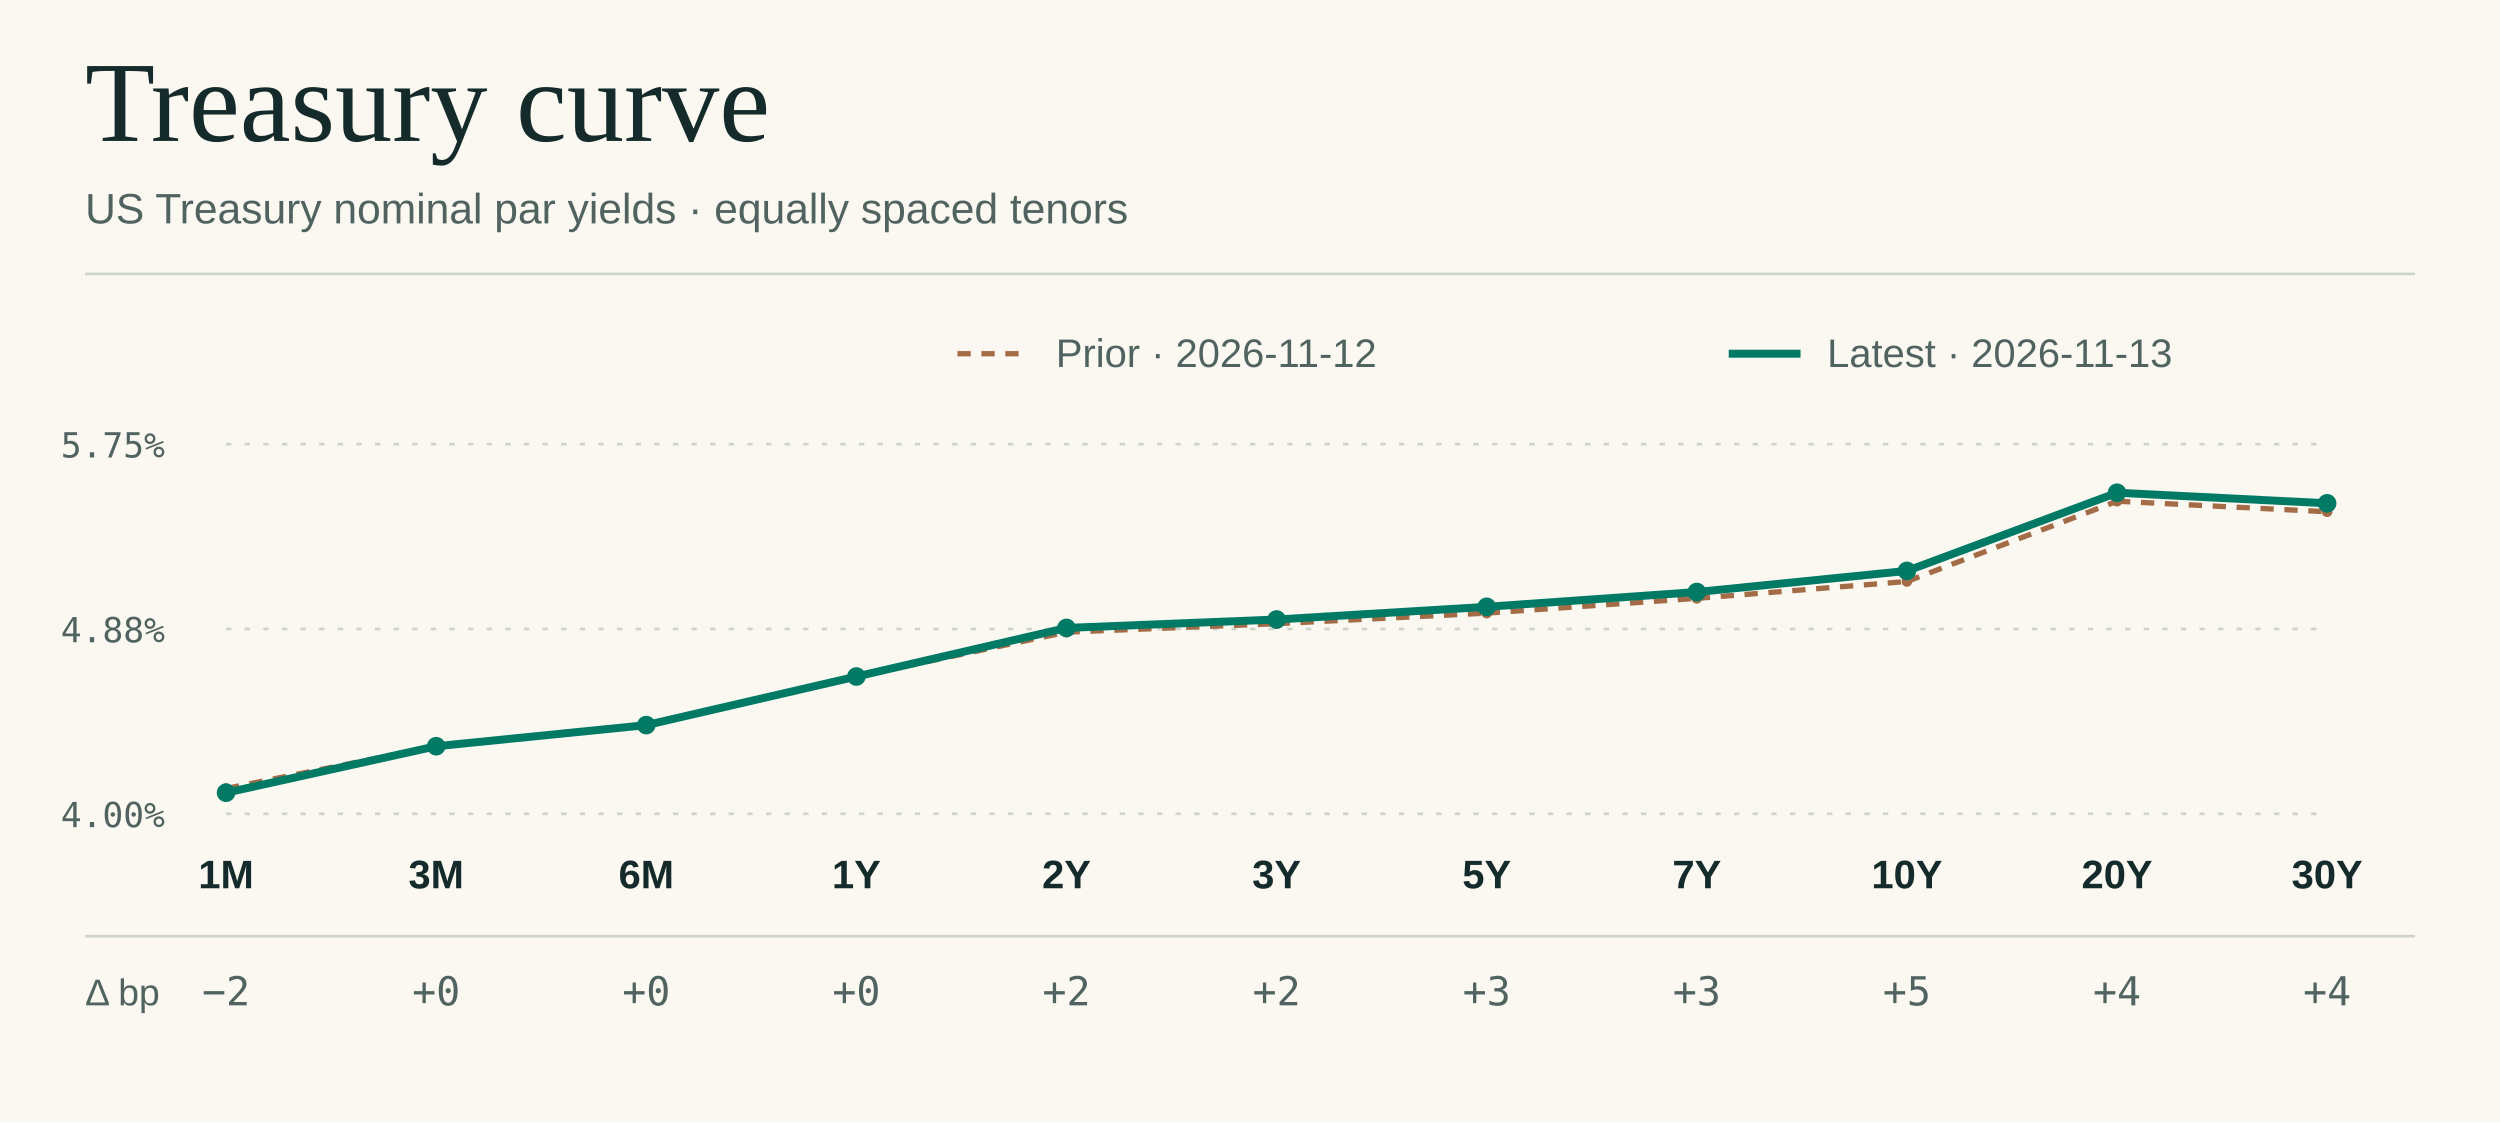
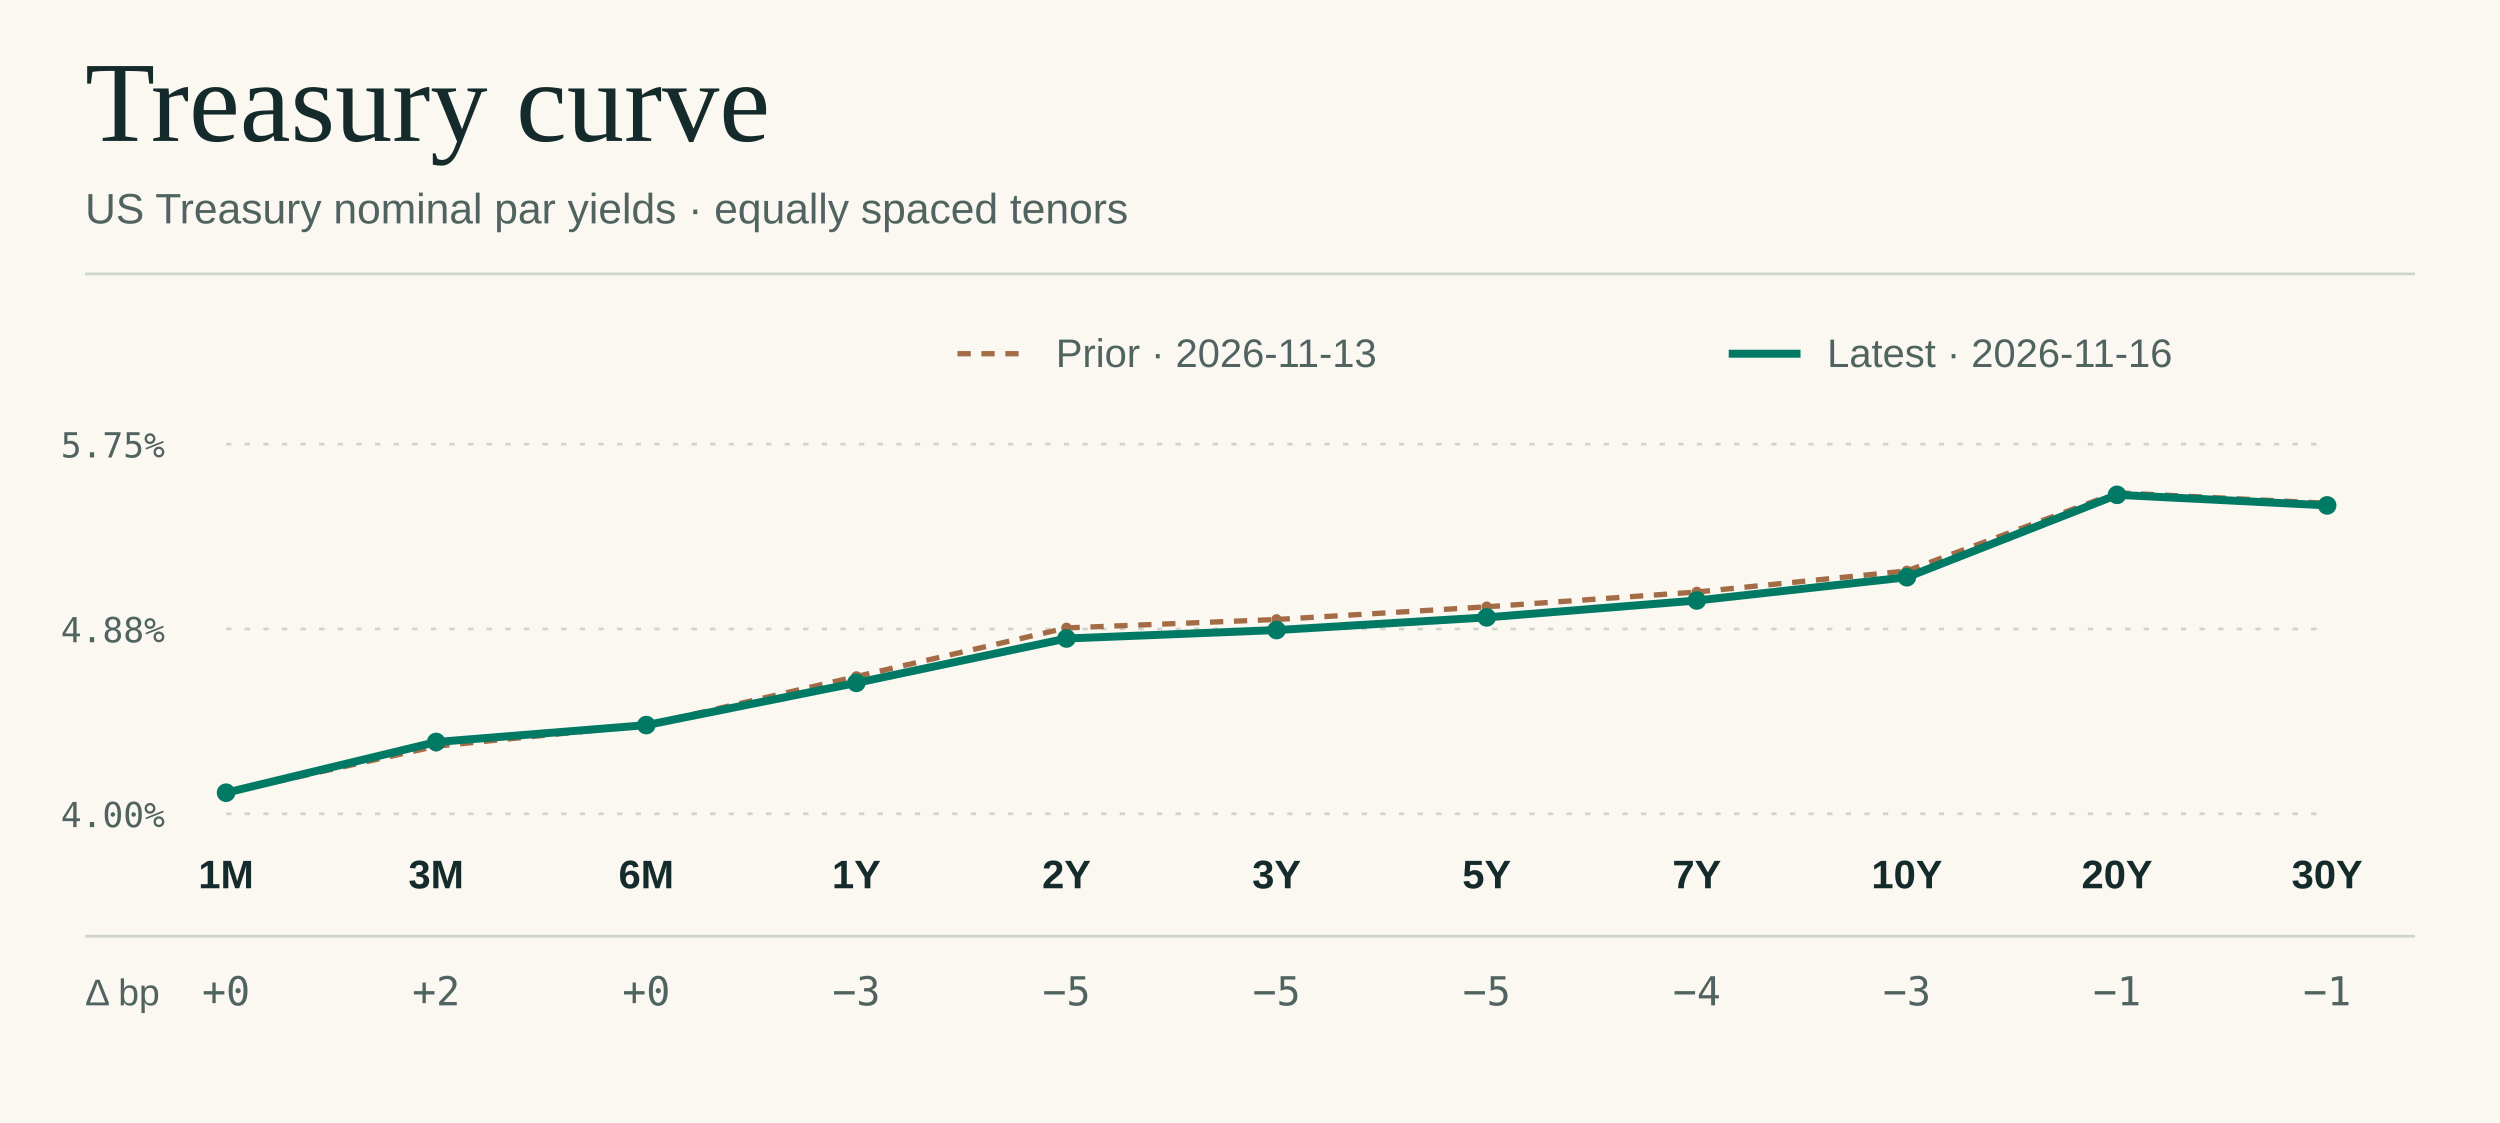
<svg xmlns="http://www.w3.org/2000/svg" viewBox="0 0 940 422" width="940" height="422" role="img" aria-labelledby="title desc">
  <rect x="0.00" y="0.00" width="940.00" height="422.00" fill="#faf8f1" />
  <text x="32.0" y="53.0" fill="#152b2b" font-size="43" font-family="Georgia,Times New Roman,serif" font-weight="normal" letter-spacing="0" text-anchor="start">Treasury curve</text>
  <text x="32.0" y="84.0" fill="#506360" font-size="16" font-family="system-ui,-apple-system,Segoe UI,Arial,sans-serif" font-weight="normal" letter-spacing="0" text-anchor="start">US Treasury nominal par yields · equally spaced tenors</text>
  <line x1="32.00" y1="103.00" x2="908.00" y2="103.00" stroke="#cdd4ca" stroke-width="1" />
  <text x="62.0" y="311.0" fill="#506360" font-size="13" font-family="ui-monospace,SFMono-Regular,Consolas,monospace" font-weight="normal" letter-spacing="0" text-anchor="end">4.00%</text>
  <line x1="85.00" y1="306.00" x2="875.00" y2="306.00" stroke="#cdd4ca" stroke-width="1" stroke-dasharray="2 5" />
  <text x="62.0" y="241.5" fill="#506360" font-size="13" font-family="ui-monospace,SFMono-Regular,Consolas,monospace" font-weight="normal" letter-spacing="0" text-anchor="end">4.88%</text>
  <line x1="85.00" y1="236.50" x2="875.00" y2="236.50" stroke="#cdd4ca" stroke-width="1" stroke-dasharray="2 5" />
  <text x="62.0" y="172.0" fill="#506360" font-size="13" font-family="ui-monospace,SFMono-Regular,Consolas,monospace" font-weight="normal" letter-spacing="0" text-anchor="end">5.75%</text>
  <line x1="85.00" y1="167.00" x2="875.00" y2="167.00" stroke="#cdd4ca" stroke-width="1" stroke-dasharray="2 5" />
  <line x1="360.00" y1="133.00" x2="387.00" y2="133.00" stroke="#a36c47" stroke-width="2" stroke-dasharray="5 4" />
-   <text x="397.0" y="138.0" fill="#506360" font-size="15" font-family="system-ui,-apple-system,Segoe UI,Arial,sans-serif" font-weight="normal" letter-spacing="0" text-anchor="start">Prior · 2026-11-12</text>
-   <circle cx="85.00" cy="296.47" r="2" fill="#a36c47" />
-   <line x1="85.00" y1="296.47" x2="164.00" y2="280.58" stroke="#a36c47" stroke-width="2" stroke-dasharray="5 4" />
+   <text x="397.0" y="138.0" fill="#506360" font-size="15" font-family="system-ui,-apple-system,Segoe UI,Arial,sans-serif" font-weight="normal" letter-spacing="0" text-anchor="start">Prior · 2026-11-13</text>
+   <circle cx="85.00" cy="298.06" r="2" fill="#a36c47" />
+   <line x1="85.00" y1="298.06" x2="164.00" y2="280.58" stroke="#a36c47" stroke-width="2" stroke-dasharray="5 4" />
  <circle cx="164.00" cy="280.58" r="2" fill="#a36c47" />
  <line x1="164.00" y1="280.58" x2="243.00" y2="272.64" stroke="#a36c47" stroke-width="2" stroke-dasharray="5 4" />
  <circle cx="243.00" cy="272.64" r="2" fill="#a36c47" />
  <line x1="243.00" y1="272.64" x2="322.00" y2="254.37" stroke="#a36c47" stroke-width="2" stroke-dasharray="5 4" />
  <circle cx="322.00" cy="254.37" r="2" fill="#a36c47" />
-   <line x1="322.00" y1="254.37" x2="401.00" y2="237.69" stroke="#a36c47" stroke-width="2" stroke-dasharray="5 4" />
-   <circle cx="401.00" cy="237.69" r="2" fill="#a36c47" />
-   <line x1="401.00" y1="237.69" x2="480.00" y2="234.51" stroke="#a36c47" stroke-width="2" stroke-dasharray="5 4" />
-   <circle cx="480.00" cy="234.51" r="2" fill="#a36c47" />
-   <line x1="480.00" y1="234.51" x2="559.00" y2="230.54" stroke="#a36c47" stroke-width="2" stroke-dasharray="5 4" />
-   <circle cx="559.00" cy="230.54" r="2" fill="#a36c47" />
-   <line x1="559.00" y1="230.54" x2="638.00" y2="224.98" stroke="#a36c47" stroke-width="2" stroke-dasharray="5 4" />
-   <circle cx="638.00" cy="224.98" r="2" fill="#a36c47" />
-   <line x1="638.00" y1="224.98" x2="717.00" y2="218.63" stroke="#a36c47" stroke-width="2" stroke-dasharray="5 4" />
-   <circle cx="717.00" cy="218.63" r="2" fill="#a36c47" />
-   <line x1="717.00" y1="218.63" x2="796.00" y2="188.45" stroke="#a36c47" stroke-width="2" stroke-dasharray="5 4" />
-   <circle cx="796.00" cy="188.45" r="2" fill="#a36c47" />
-   <line x1="796.00" y1="188.45" x2="875.00" y2="192.42" stroke="#a36c47" stroke-width="2" stroke-dasharray="5 4" />
-   <circle cx="875.00" cy="192.42" r="2" fill="#a36c47" />
+   <line x1="322.00" y1="254.37" x2="401.00" y2="236.10" stroke="#a36c47" stroke-width="2" stroke-dasharray="5 4" />
+   <circle cx="401.00" cy="236.10" r="2" fill="#a36c47" />
+   <line x1="401.00" y1="236.10" x2="480.00" y2="232.93" stroke="#a36c47" stroke-width="2" stroke-dasharray="5 4" />
+   <circle cx="480.00" cy="232.93" r="2" fill="#a36c47" />
+   <line x1="480.00" y1="232.93" x2="559.00" y2="228.16" stroke="#a36c47" stroke-width="2" stroke-dasharray="5 4" />
+   <circle cx="559.00" cy="228.16" r="2" fill="#a36c47" />
+   <line x1="559.00" y1="228.16" x2="638.00" y2="222.60" stroke="#a36c47" stroke-width="2" stroke-dasharray="5 4" />
+   <circle cx="638.00" cy="222.60" r="2" fill="#a36c47" />
+   <line x1="638.00" y1="222.60" x2="717.00" y2="214.66" stroke="#a36c47" stroke-width="2" stroke-dasharray="5 4" />
+   <circle cx="717.00" cy="214.66" r="2" fill="#a36c47" />
+   <line x1="717.00" y1="214.66" x2="796.00" y2="185.27" stroke="#a36c47" stroke-width="2" stroke-dasharray="5 4" />
+   <circle cx="796.00" cy="185.27" r="2" fill="#a36c47" />
+   <line x1="796.00" y1="185.27" x2="875.00" y2="189.24" stroke="#a36c47" stroke-width="2" stroke-dasharray="5 4" />
+   <circle cx="875.00" cy="189.24" r="2" fill="#a36c47" />
  <line x1="650.00" y1="133.00" x2="677.00" y2="133.00" stroke="#007965" stroke-width="3" />
-   <text x="687.0" y="138.0" fill="#506360" font-size="15" font-family="system-ui,-apple-system,Segoe UI,Arial,sans-serif" font-weight="normal" letter-spacing="0" text-anchor="start">Latest · 2026-11-13</text>
+   <text x="687.0" y="138.0" fill="#506360" font-size="15" font-family="system-ui,-apple-system,Segoe UI,Arial,sans-serif" font-weight="normal" letter-spacing="0" text-anchor="start">Latest · 2026-11-16</text>
  <circle cx="85.00" cy="298.06" r="3.5" fill="#007965" />
-   <line x1="85.00" y1="298.06" x2="164.00" y2="280.58" stroke="#007965" stroke-width="3" />
-   <circle cx="164.00" cy="280.58" r="3.5" fill="#007965" />
-   <line x1="164.00" y1="280.58" x2="243.00" y2="272.64" stroke="#007965" stroke-width="3" />
+   <line x1="85.00" y1="298.06" x2="164.00" y2="278.99" stroke="#007965" stroke-width="3" />
+   <circle cx="164.00" cy="278.99" r="3.5" fill="#007965" />
+   <line x1="164.00" y1="278.99" x2="243.00" y2="272.64" stroke="#007965" stroke-width="3" />
  <circle cx="243.00" cy="272.64" r="3.5" fill="#007965" />
-   <line x1="243.00" y1="272.64" x2="322.00" y2="254.37" stroke="#007965" stroke-width="3" />
-   <circle cx="322.00" cy="254.37" r="3.5" fill="#007965" />
-   <line x1="322.00" y1="254.37" x2="401.00" y2="236.10" stroke="#007965" stroke-width="3" />
-   <circle cx="401.00" cy="236.10" r="3.5" fill="#007965" />
-   <line x1="401.00" y1="236.10" x2="480.00" y2="232.93" stroke="#007965" stroke-width="3" />
-   <circle cx="480.00" cy="232.93" r="3.5" fill="#007965" />
-   <line x1="480.00" y1="232.93" x2="559.00" y2="228.16" stroke="#007965" stroke-width="3" />
-   <circle cx="559.00" cy="228.16" r="3.5" fill="#007965" />
-   <line x1="559.00" y1="228.16" x2="638.00" y2="222.60" stroke="#007965" stroke-width="3" />
-   <circle cx="638.00" cy="222.60" r="3.5" fill="#007965" />
-   <line x1="638.00" y1="222.60" x2="717.00" y2="214.66" stroke="#007965" stroke-width="3" />
-   <circle cx="717.00" cy="214.66" r="3.5" fill="#007965" />
-   <line x1="717.00" y1="214.66" x2="796.00" y2="185.27" stroke="#007965" stroke-width="3" />
-   <circle cx="796.00" cy="185.27" r="3.5" fill="#007965" />
-   <line x1="796.00" y1="185.27" x2="875.00" y2="189.24" stroke="#007965" stroke-width="3" />
-   <circle cx="875.00" cy="189.24" r="3.5" fill="#007965" />
+   <line x1="243.00" y1="272.64" x2="322.00" y2="256.75" stroke="#007965" stroke-width="3" />
+   <circle cx="322.00" cy="256.75" r="3.5" fill="#007965" />
+   <line x1="322.00" y1="256.75" x2="401.00" y2="240.07" stroke="#007965" stroke-width="3" />
+   <circle cx="401.00" cy="240.07" r="3.5" fill="#007965" />
+   <line x1="401.00" y1="240.07" x2="480.00" y2="236.90" stroke="#007965" stroke-width="3" />
+   <circle cx="480.00" cy="236.90" r="3.5" fill="#007965" />
+   <line x1="480.00" y1="236.90" x2="559.00" y2="232.13" stroke="#007965" stroke-width="3" />
+   <circle cx="559.00" cy="232.13" r="3.5" fill="#007965" />
+   <line x1="559.00" y1="232.13" x2="638.00" y2="225.78" stroke="#007965" stroke-width="3" />
+   <circle cx="638.00" cy="225.78" r="3.5" fill="#007965" />
+   <line x1="638.00" y1="225.78" x2="717.00" y2="217.04" stroke="#007965" stroke-width="3" />
+   <circle cx="717.00" cy="217.04" r="3.5" fill="#007965" />
+   <line x1="717.00" y1="217.04" x2="796.00" y2="186.06" stroke="#007965" stroke-width="3" />
+   <circle cx="796.00" cy="186.06" r="3.5" fill="#007965" />
+   <line x1="796.00" y1="186.06" x2="875.00" y2="190.03" stroke="#007965" stroke-width="3" />
+   <circle cx="875.00" cy="190.03" r="3.5" fill="#007965" />
  <line x1="32.00" y1="352.00" x2="908.00" y2="352.00" stroke="#cdd4ca" stroke-width="1" />
  <text x="32.0" y="378.0" fill="#506360" font-size="14" font-family="system-ui,-apple-system,Segoe UI,Arial,sans-serif" font-weight="normal" letter-spacing="0" text-anchor="start">Δ bp</text>
  <text x="85.0" y="334.0" fill="#152b2b" font-size="15" font-family="system-ui,-apple-system,Segoe UI,Arial,sans-serif" font-weight="600" letter-spacing="0" text-anchor="middle">1M</text>
-   <text x="85.0" y="378.0" fill="#506360" font-size="15" font-family="ui-monospace,SFMono-Regular,Consolas,monospace" font-weight="normal" letter-spacing="0" text-anchor="middle">−2</text>
+   <text x="85.0" y="378.0" fill="#506360" font-size="15" font-family="ui-monospace,SFMono-Regular,Consolas,monospace" font-weight="normal" letter-spacing="0" text-anchor="middle">+0</text>
  <text x="164.0" y="334.0" fill="#152b2b" font-size="15" font-family="system-ui,-apple-system,Segoe UI,Arial,sans-serif" font-weight="600" letter-spacing="0" text-anchor="middle">3M</text>
-   <text x="164.0" y="378.0" fill="#506360" font-size="15" font-family="ui-monospace,SFMono-Regular,Consolas,monospace" font-weight="normal" letter-spacing="0" text-anchor="middle">+0</text>
+   <text x="164.0" y="378.0" fill="#506360" font-size="15" font-family="ui-monospace,SFMono-Regular,Consolas,monospace" font-weight="normal" letter-spacing="0" text-anchor="middle">+2</text>
  <text x="243.0" y="334.0" fill="#152b2b" font-size="15" font-family="system-ui,-apple-system,Segoe UI,Arial,sans-serif" font-weight="600" letter-spacing="0" text-anchor="middle">6M</text>
  <text x="243.0" y="378.0" fill="#506360" font-size="15" font-family="ui-monospace,SFMono-Regular,Consolas,monospace" font-weight="normal" letter-spacing="0" text-anchor="middle">+0</text>
  <text x="322.0" y="334.0" fill="#152b2b" font-size="15" font-family="system-ui,-apple-system,Segoe UI,Arial,sans-serif" font-weight="600" letter-spacing="0" text-anchor="middle">1Y</text>
-   <text x="322.0" y="378.0" fill="#506360" font-size="15" font-family="ui-monospace,SFMono-Regular,Consolas,monospace" font-weight="normal" letter-spacing="0" text-anchor="middle">+0</text>
+   <text x="322.0" y="378.0" fill="#506360" font-size="15" font-family="ui-monospace,SFMono-Regular,Consolas,monospace" font-weight="normal" letter-spacing="0" text-anchor="middle">−3</text>
  <text x="401.0" y="334.0" fill="#152b2b" font-size="15" font-family="system-ui,-apple-system,Segoe UI,Arial,sans-serif" font-weight="600" letter-spacing="0" text-anchor="middle">2Y</text>
-   <text x="401.0" y="378.0" fill="#506360" font-size="15" font-family="ui-monospace,SFMono-Regular,Consolas,monospace" font-weight="normal" letter-spacing="0" text-anchor="middle">+2</text>
+   <text x="401.0" y="378.0" fill="#506360" font-size="15" font-family="ui-monospace,SFMono-Regular,Consolas,monospace" font-weight="normal" letter-spacing="0" text-anchor="middle">−5</text>
  <text x="480.0" y="334.0" fill="#152b2b" font-size="15" font-family="system-ui,-apple-system,Segoe UI,Arial,sans-serif" font-weight="600" letter-spacing="0" text-anchor="middle">3Y</text>
-   <text x="480.0" y="378.0" fill="#506360" font-size="15" font-family="ui-monospace,SFMono-Regular,Consolas,monospace" font-weight="normal" letter-spacing="0" text-anchor="middle">+2</text>
+   <text x="480.0" y="378.0" fill="#506360" font-size="15" font-family="ui-monospace,SFMono-Regular,Consolas,monospace" font-weight="normal" letter-spacing="0" text-anchor="middle">−5</text>
  <text x="559.0" y="334.0" fill="#152b2b" font-size="15" font-family="system-ui,-apple-system,Segoe UI,Arial,sans-serif" font-weight="600" letter-spacing="0" text-anchor="middle">5Y</text>
-   <text x="559.0" y="378.0" fill="#506360" font-size="15" font-family="ui-monospace,SFMono-Regular,Consolas,monospace" font-weight="normal" letter-spacing="0" text-anchor="middle">+3</text>
+   <text x="559.0" y="378.0" fill="#506360" font-size="15" font-family="ui-monospace,SFMono-Regular,Consolas,monospace" font-weight="normal" letter-spacing="0" text-anchor="middle">−5</text>
  <text x="638.0" y="334.0" fill="#152b2b" font-size="15" font-family="system-ui,-apple-system,Segoe UI,Arial,sans-serif" font-weight="600" letter-spacing="0" text-anchor="middle">7Y</text>
-   <text x="638.0" y="378.0" fill="#506360" font-size="15" font-family="ui-monospace,SFMono-Regular,Consolas,monospace" font-weight="normal" letter-spacing="0" text-anchor="middle">+3</text>
+   <text x="638.0" y="378.0" fill="#506360" font-size="15" font-family="ui-monospace,SFMono-Regular,Consolas,monospace" font-weight="normal" letter-spacing="0" text-anchor="middle">−4</text>
  <text x="717.0" y="334.0" fill="#152b2b" font-size="15" font-family="system-ui,-apple-system,Segoe UI,Arial,sans-serif" font-weight="600" letter-spacing="0" text-anchor="middle">10Y</text>
-   <text x="717.0" y="378.0" fill="#506360" font-size="15" font-family="ui-monospace,SFMono-Regular,Consolas,monospace" font-weight="normal" letter-spacing="0" text-anchor="middle">+5</text>
+   <text x="717.0" y="378.0" fill="#506360" font-size="15" font-family="ui-monospace,SFMono-Regular,Consolas,monospace" font-weight="normal" letter-spacing="0" text-anchor="middle">−3</text>
  <text x="796.0" y="334.0" fill="#152b2b" font-size="15" font-family="system-ui,-apple-system,Segoe UI,Arial,sans-serif" font-weight="600" letter-spacing="0" text-anchor="middle">20Y</text>
-   <text x="796.0" y="378.0" fill="#506360" font-size="15" font-family="ui-monospace,SFMono-Regular,Consolas,monospace" font-weight="normal" letter-spacing="0" text-anchor="middle">+4</text>
+   <text x="796.0" y="378.0" fill="#506360" font-size="15" font-family="ui-monospace,SFMono-Regular,Consolas,monospace" font-weight="normal" letter-spacing="0" text-anchor="middle">−1</text>
  <text x="875.0" y="334.0" fill="#152b2b" font-size="15" font-family="system-ui,-apple-system,Segoe UI,Arial,sans-serif" font-weight="600" letter-spacing="0" text-anchor="middle">30Y</text>
-   <text x="875.0" y="378.0" fill="#506360" font-size="15" font-family="ui-monospace,SFMono-Regular,Consolas,monospace" font-weight="normal" letter-spacing="0" text-anchor="middle">+4</text>
+   <text x="875.0" y="378.0" fill="#506360" font-size="15" font-family="ui-monospace,SFMono-Regular,Consolas,monospace" font-weight="normal" letter-spacing="0" text-anchor="middle">−1</text>
</svg>
